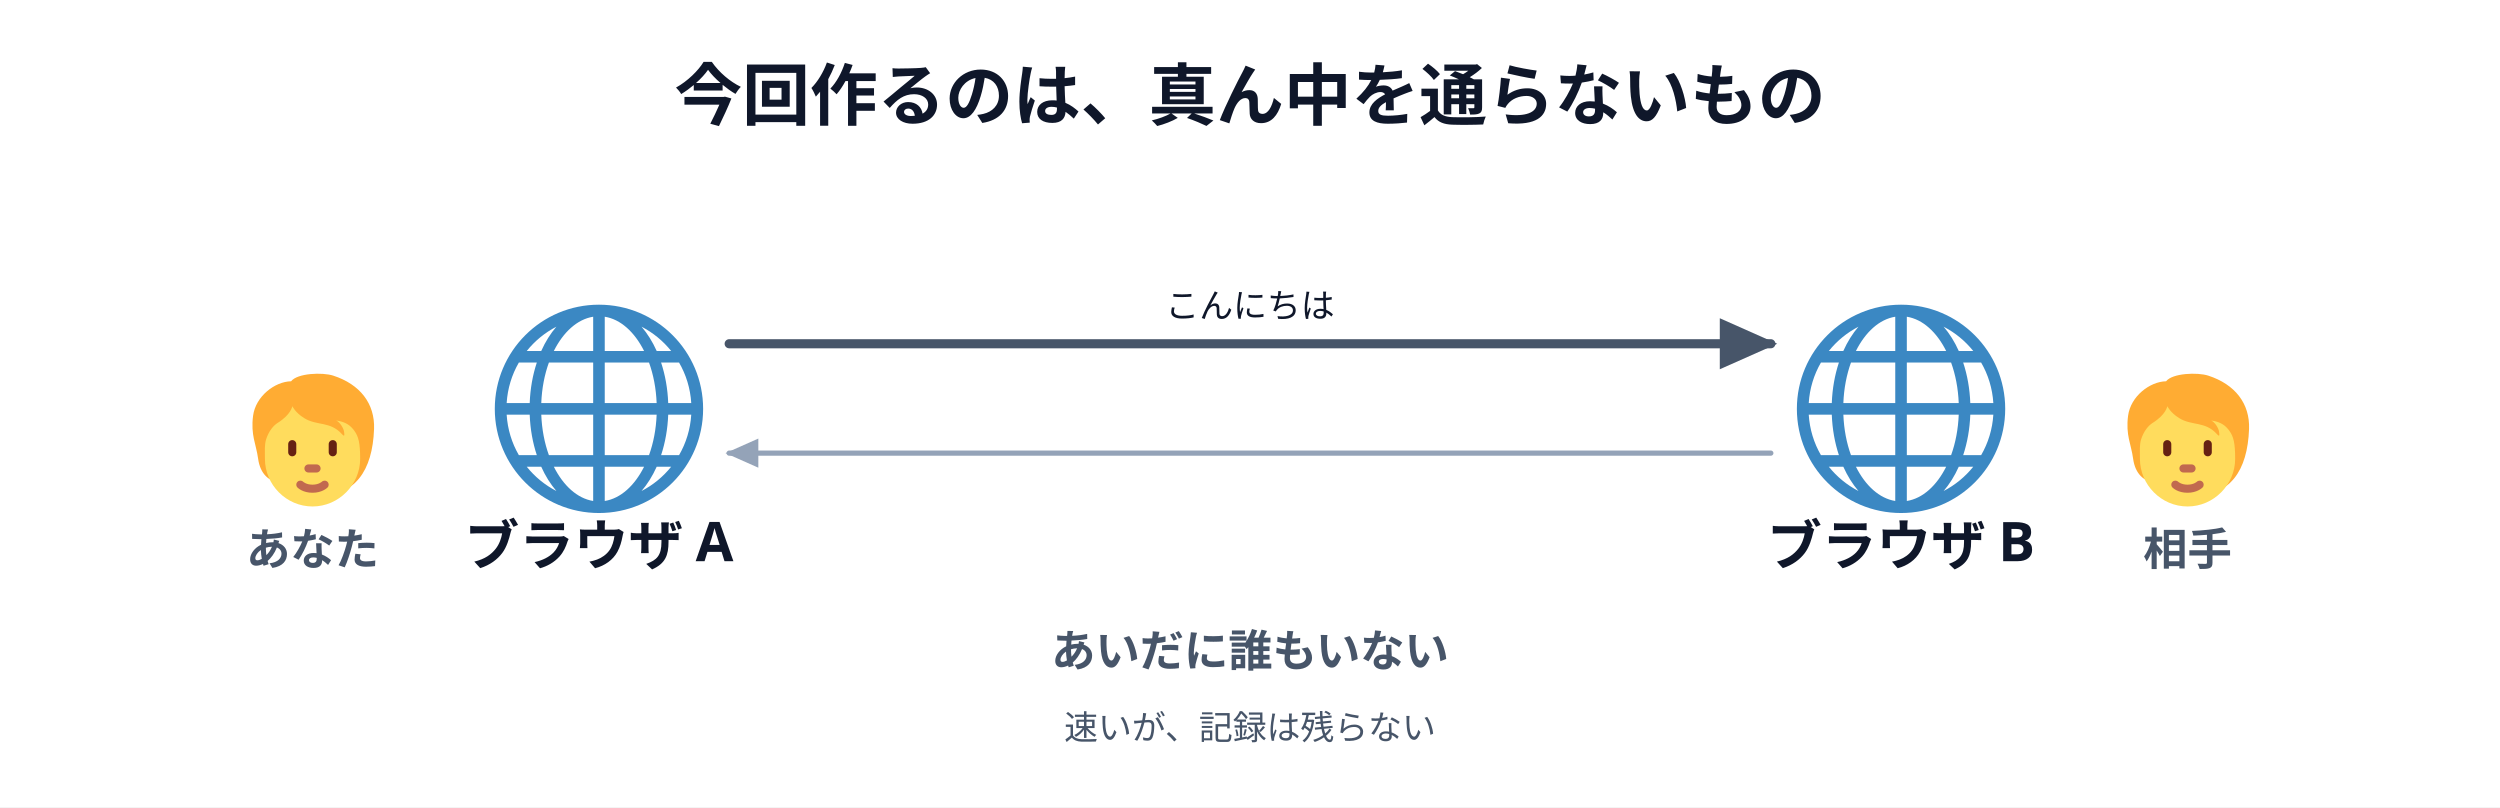
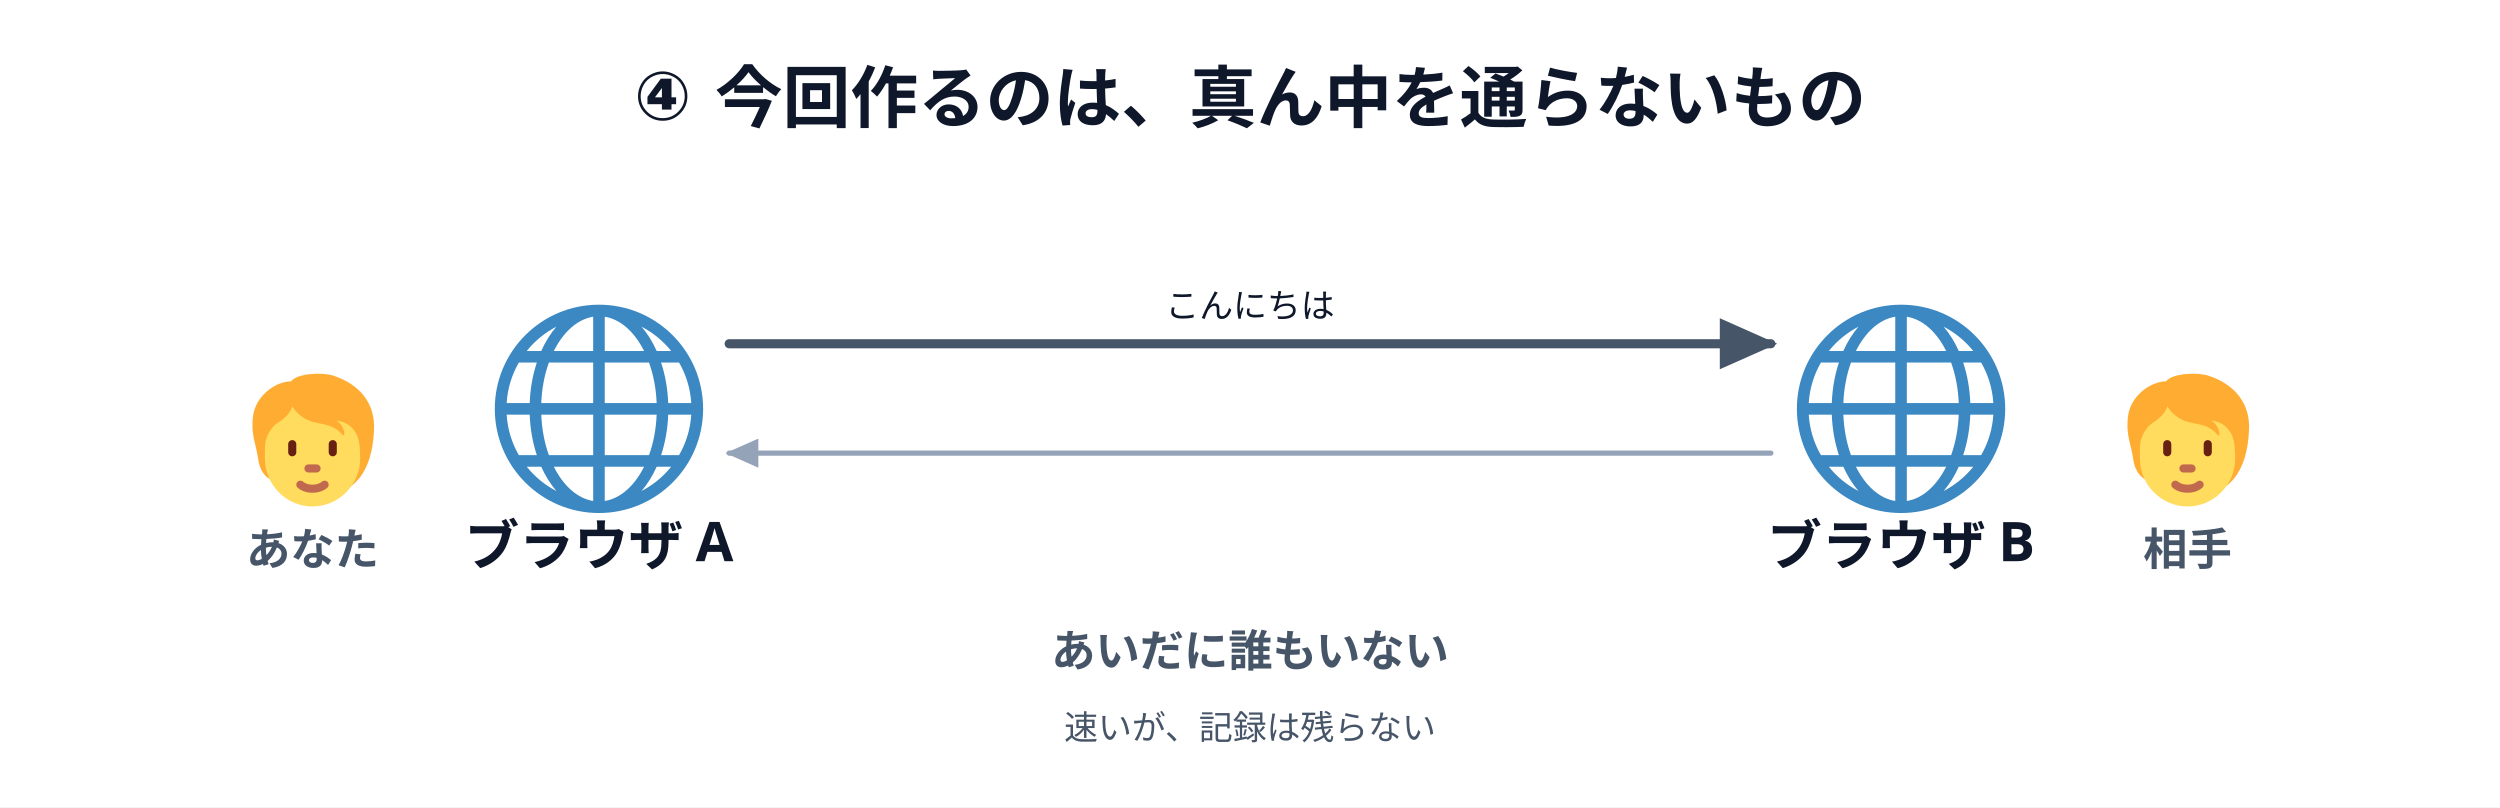
<svg xmlns="http://www.w3.org/2000/svg" width="960" height="310" viewBox="0 0 960 310" font-family="'Hiragino Sans','Noto Sans JP','Yu Gothic','Segoe UI',sans-serif">
  <defs>
    <marker id="aR" viewBox="0 0 10 10" refX="8" refY="5" markerWidth="7" markerHeight="7" orient="auto-start-reverse">
      <path d="M0 1 L9 5 L0 9 z" fill="#475569" />
    </marker>
    <marker id="aRsub" viewBox="0 0 10 10" refX="8" refY="5" markerWidth="7" markerHeight="7" orient="auto-start-reverse">
      <path d="M0 1 L9 5 L0 9 z" fill="#94a3b8" />
    </marker>
  </defs>
  <rect x="0" y="0" width="960" height="310" fill="#ffffff" />
-   <text x="480" y="46" text-anchor="middle" font-size="26" fill="#0f172a" font-weight="700">今回作るのは、真ん中を通らないもの</text>
+   <text x="480" y="46" text-anchor="middle" font-size="26" fill="#0f172a" font-weight="700">④ 今回作るのは、真ん中を通らないもの</text>
  <svg x="92" y="141" width="56" height="56" viewBox="0 0 36 36">
    <path fill="#FFAC33" d="M23.111 2.081c-2.638-.853-8.844-.621-10.395 1.396-4.034.078-8.766 3.724-9.387 8.534-.614 4.76.754 6.971 1.241 10.551.552 4.056 2.832 5.353 4.655 5.896 2.623 3.465 5.411 3.317 10.092 3.317 9.141 0 13.495-6.116 13.88-16.505.232-6.284-3.454-11.043-10.086-13.189z" />
    <path fill="#FFDC5D" d="M28.339 15.713c-.884-1.225-2.017-2.211-4.499-2.56.931.427 1.823 1.901 1.939 2.715.116.815.233 1.474-.504.659-2.952-3.263-6.167-1.978-9.354-3.972-2.226-1.392-2.903-2.933-2.903-2.933s-.272 2.056-3.646 4.15c-.978.607-2.145 1.959-2.793 3.956-.465 1.435-.321 2.715-.321 4.903 0 6.385 5.262 11.753 11.753 11.753s11.753-5.415 11.753-11.753c0-3.97-.416-5.521-1.425-6.918z" />
    <path fill="#C1694F" d="M18 31c-2.347 0-3.575-1.16-3.707-1.293-.391-.391-.391-1.023 0-1.414.387-.387 1.013-.39 1.404-.01.051.047.806.717 2.303.717 1.519 0 2.273-.69 2.305-.719.398-.373 1.027-.362 1.408.029.379.393.38 1.011-.006 1.397C21.575 29.84 20.347 31 18 31zm1-5h-2c-.552 0-1-.447-1-1s.448-1 1-1h2c.553 0 1 .447 1 1s-.447 1-1 1z" />
    <path fill="#662113" d="M13 22c-.552 0-1-.447-1-1v-2c0-.552.448-1 1-1s1 .448 1 1v2c0 .553-.448 1-1 1zm10 0c-.553 0-1-.447-1-1v-2c0-.552.447-1 1-1s1 .448 1 1v2c0 .553-.447 1-1 1z" />
  </svg>
  <text x="120" y="217" text-anchor="middle" font-size="17" fill="#475569" font-weight="600">あなた</text>
  <svg x="190" y="117" width="80" height="80" viewBox="0 0 36 36">
    <path fill="#3B88C3" d="M18 0C8.059 0 0 8.059 0 18s8.059 18 18 18 18-8.059 18-18S27.941 0 18 0zM2.05 19h3.983c.092 2.506.522 4.871 1.229 7H4.158c-1.207-2.083-1.95-4.459-2.108-7zM19 8V2.081c2.747.436 5.162 2.655 6.799 5.919H19zm7.651 2c.754 2.083 1.219 4.46 1.317 7H19v-7h7.651zM17 2.081V8h-6.799C11.837 4.736 14.253 2.517 17 2.081zM17 10v7H8.032c.098-2.54.563-4.917 1.317-7H17zM6.034 17H2.05c.158-2.54.901-4.917 2.107-7h3.104c-.705 2.129-1.135 4.495-1.227 7zm1.998 2H17v7H9.349c-.754-2.083-1.219-4.459-1.317-7zM17 28v5.919c-2.747-.437-5.163-2.655-6.799-5.919H17zm2 5.919V28h6.8c-1.637 3.264-4.053 5.482-6.8 5.919zM19 26v-7h8.969c-.099 2.541-.563 4.917-1.317 7H19zm10.967-7h3.982c-.157 2.541-.9 4.917-2.107 7h-3.104c.706-2.129 1.136-4.494 1.229-7zm0-2c-.093-2.505-.523-4.871-1.229-7h3.104c1.207 2.083 1.95 4.46 2.107 7h-3.982zm.512-9h-2.503c-.717-1.604-1.606-3.015-2.619-4.199C27.346 4.833 29.089 6.267 30.479 8zM10.643 3.801C9.629 4.985 8.74 6.396 8.023 8H5.521c1.39-1.733 3.133-3.166 5.122-4.199zM5.521 28h2.503c.716 1.604 1.605 3.015 2.619 4.198C8.654 31.166 6.911 29.733 5.521 28zm19.836 4.198c1.014-1.184 1.902-2.594 2.619-4.198h2.503c-1.39 1.733-3.133 3.166-5.122 4.198z" />
  </svg>
  <text x="230" y="217" text-anchor="middle" font-size="21" fill="#0f172a" font-weight="700">ブラウザ A</text>
  <svg x="690" y="117" width="80" height="80" viewBox="0 0 36 36">
    <path fill="#3B88C3" d="M18 0C8.059 0 0 8.059 0 18s8.059 18 18 18 18-8.059 18-18S27.941 0 18 0zM2.05 19h3.983c.092 2.506.522 4.871 1.229 7H4.158c-1.207-2.083-1.95-4.459-2.108-7zM19 8V2.081c2.747.436 5.162 2.655 6.799 5.919H19zm7.651 2c.754 2.083 1.219 4.46 1.317 7H19v-7h7.651zM17 2.081V8h-6.799C11.837 4.736 14.253 2.517 17 2.081zM17 10v7H8.032c.098-2.54.563-4.917 1.317-7H17zM6.034 17H2.05c.158-2.54.901-4.917 2.107-7h3.104c-.705 2.129-1.135 4.495-1.227 7zm1.998 2H17v7H9.349c-.754-2.083-1.219-4.459-1.317-7zM17 28v5.919c-2.747-.437-5.163-2.655-6.799-5.919H17zm2 5.919V28h6.8c-1.637 3.264-4.053 5.482-6.8 5.919zM19 26v-7h8.969c-.099 2.541-.563 4.917-1.317 7H19zm10.967-7h3.982c-.157 2.541-.9 4.917-2.107 7h-3.104c.706-2.129 1.136-4.494 1.229-7zm0-2c-.093-2.505-.523-4.871-1.229-7h3.104c1.207 2.083 1.95 4.46 2.107 7h-3.982zm.512-9h-2.503c-.717-1.604-1.606-3.015-2.619-4.199C27.346 4.833 29.089 6.267 30.479 8zM10.643 3.801C9.629 4.985 8.74 6.396 8.023 8H5.521c1.39-1.733 3.133-3.166 5.122-4.199zM5.521 28h2.503c.716 1.604 1.605 3.015 2.619 4.198C8.654 31.166 6.911 29.733 5.521 28zm19.836 4.198c1.014-1.184 1.902-2.594 2.619-4.198h2.503c-1.39 1.733-3.133 3.166-5.122 4.198z" />
  </svg>
  <text x="730" y="217" text-anchor="middle" font-size="21" fill="#0f172a" font-weight="700">ブラウザ B</text>
  <svg x="812" y="141" width="56" height="56" viewBox="0 0 36 36">
    <path fill="#FFAC33" d="M23.111 2.081c-2.638-.853-8.844-.621-10.395 1.396-4.034.078-8.766 3.724-9.387 8.534-.614 4.76.754 6.971 1.241 10.551.552 4.056 2.832 5.353 4.655 5.896 2.623 3.465 5.411 3.317 10.092 3.317 9.141 0 13.495-6.116 13.88-16.505.232-6.284-3.454-11.043-10.086-13.189z" />
    <path fill="#FFDC5D" d="M28.339 15.713c-.884-1.225-2.017-2.211-4.499-2.56.931.427 1.823 1.901 1.939 2.715.116.815.233 1.474-.504.659-2.952-3.263-6.167-1.978-9.354-3.972-2.226-1.392-2.903-2.933-2.903-2.933s-.272 2.056-3.646 4.15c-.978.607-2.145 1.959-2.793 3.956-.465 1.435-.321 2.715-.321 4.903 0 6.385 5.262 11.753 11.753 11.753s11.753-5.415 11.753-11.753c0-3.97-.416-5.521-1.425-6.918z" />
    <path fill="#C1694F" d="M18 31c-2.347 0-3.575-1.16-3.707-1.293-.391-.391-.391-1.023 0-1.414.387-.387 1.013-.39 1.404-.01.051.047.806.717 2.303.717 1.519 0 2.273-.69 2.305-.719.398-.373 1.027-.362 1.408.029.379.393.38 1.011-.006 1.397C21.575 29.84 20.347 31 18 31zm1-5h-2c-.552 0-1-.447-1-1s.448-1 1-1h2c.553 0 1 .447 1 1s-.447 1-1 1z" />
    <path fill="#662113" d="M13 22c-.552 0-1-.447-1-1v-2c0-.552.448-1 1-1s1 .448 1 1v2c0 .553-.448 1-1 1zm10 0c-.553 0-1-.447-1-1v-2c0-.552.447-1 1-1s1 .448 1 1v2c0 .553-.447 1-1 1z" />
  </svg>
  <text x="840" y="217" text-anchor="middle" font-size="17" fill="#475569" font-weight="600">相手</text>
  <line x1="280" y1="132" x2="680" y2="132" stroke="#475569" stroke-width="3.5" stroke-linecap="round" stroke-linejoin="round" marker-end="url(#aR)" />
  <text x="480.0" y="122.0" text-anchor="middle" font-size="13" fill="#0f172a" font-weight="400">こんにちは</text>
  <line x1="680" y1="174" x2="280" y2="174" stroke="#94a3b8" stroke-width="2.0" stroke-linecap="round" stroke-linejoin="round" marker-end="url(#aRsub)" />
  <text x="480" y="256" text-anchor="middle" font-size="17" fill="#475569" font-weight="600">あいだに誰もいない</text>
  <text x="480" y="284" text-anchor="middle" font-size="13" fill="#475569" font-weight="400">速いが、記録は残らない</text>
</svg>
